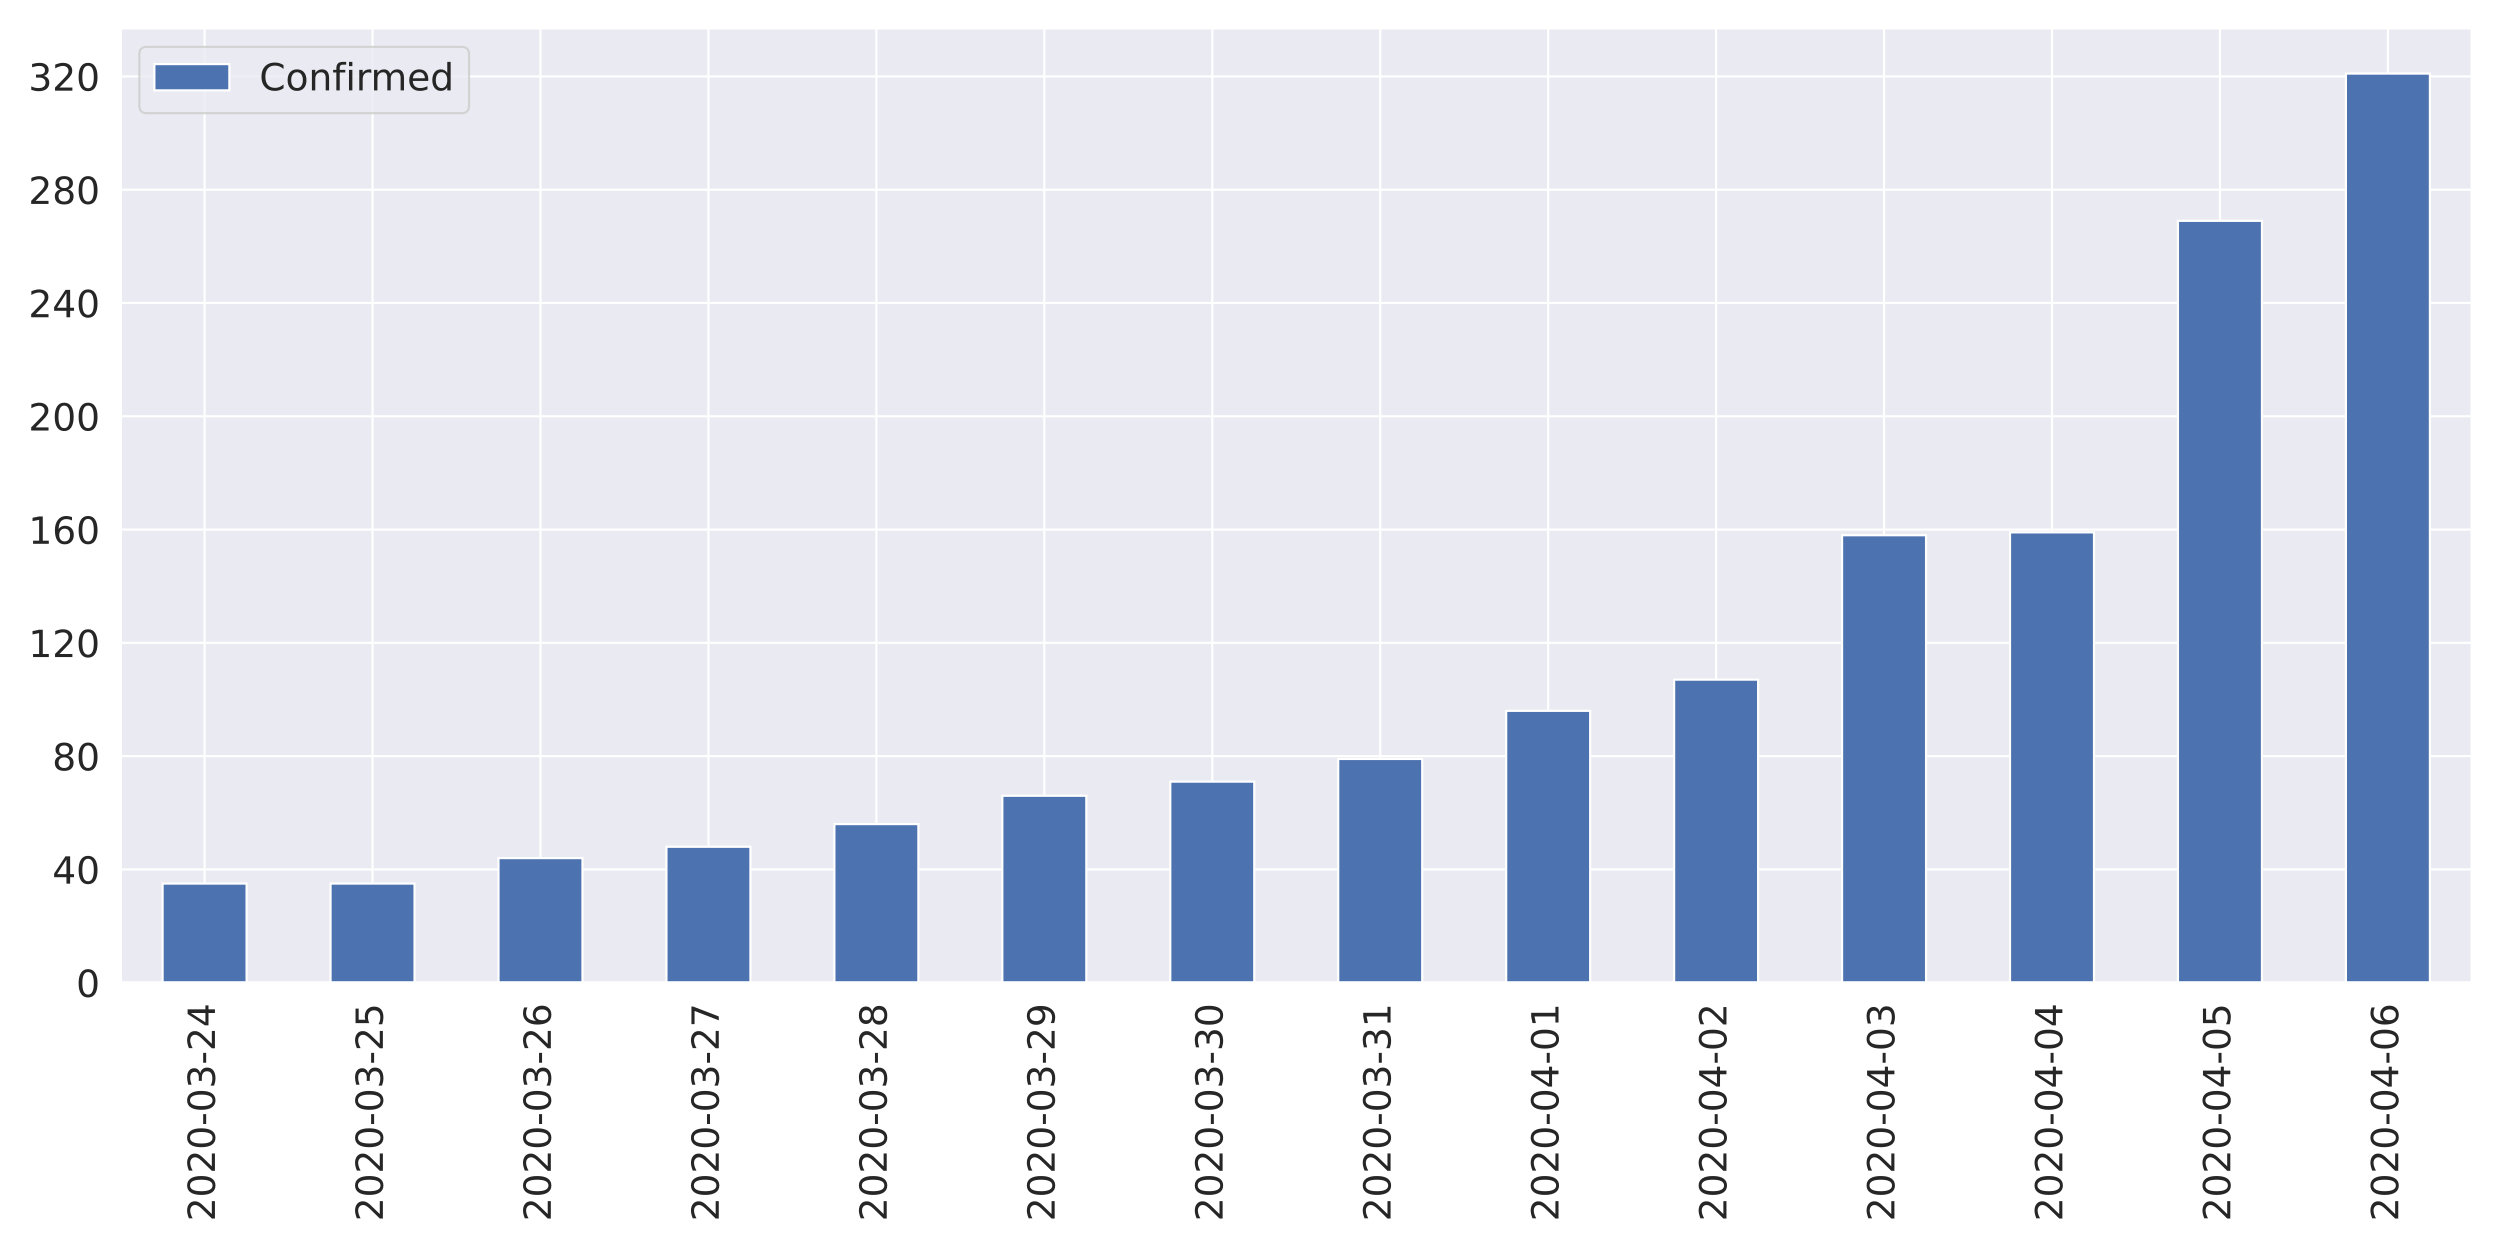
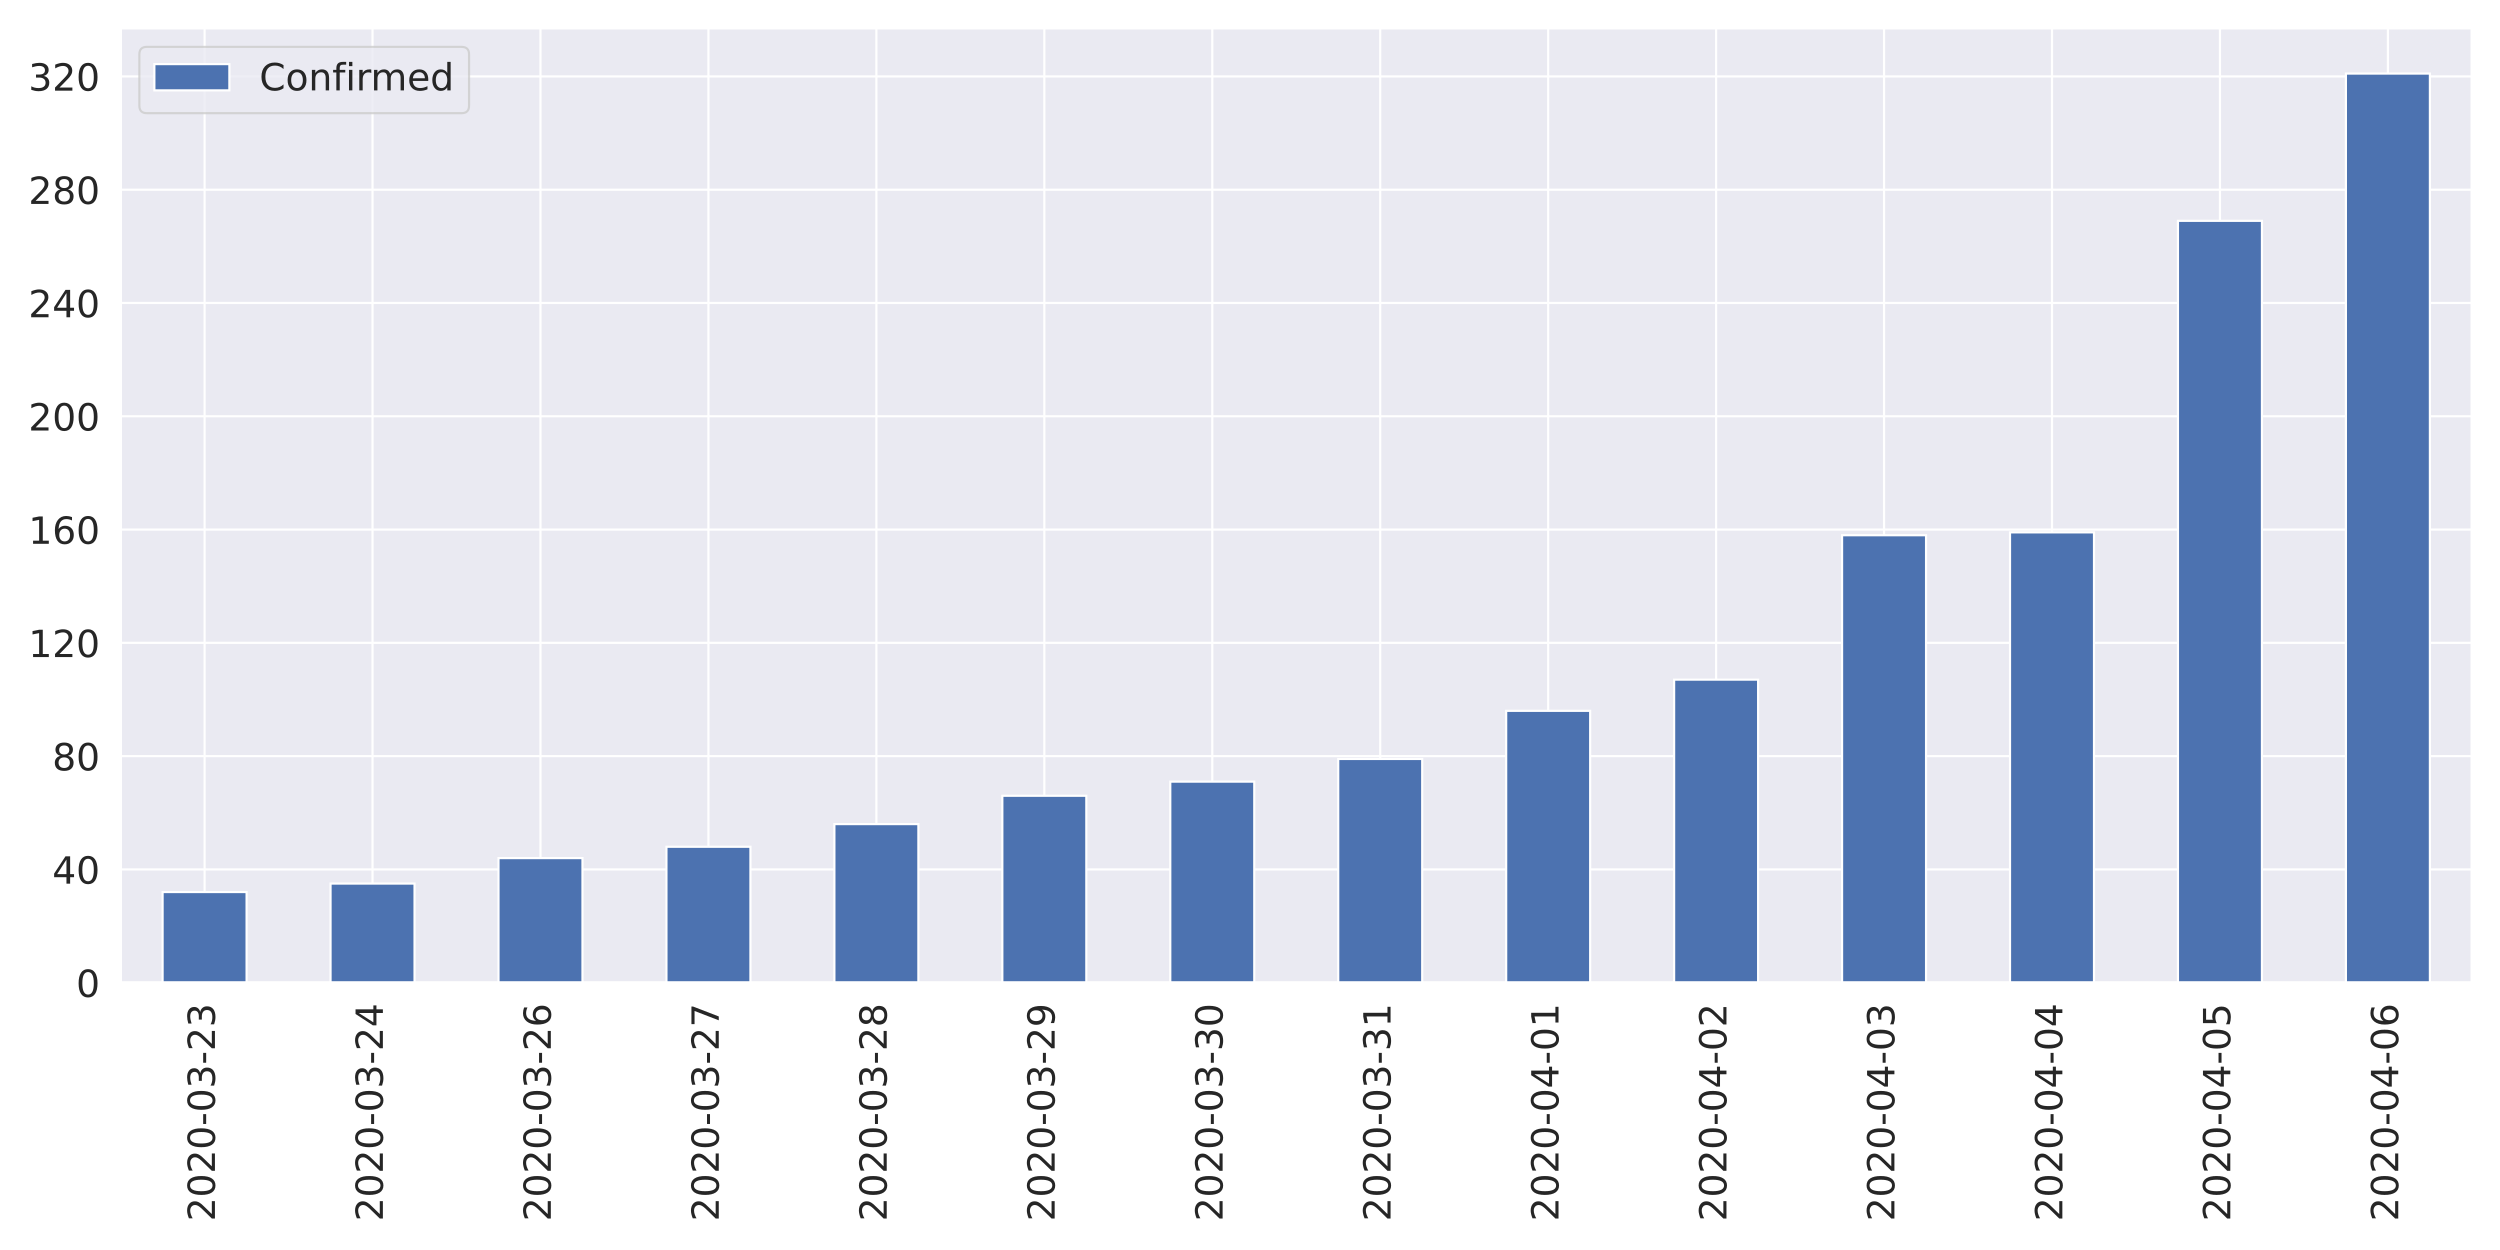
<svg xmlns="http://www.w3.org/2000/svg" xmlns:xlink="http://www.w3.org/1999/xlink" height="576pt" version="1.1" viewBox="0 0 1152 576" width="1152pt">
  <defs>
    <style type="text/css">
*{stroke-linecap:butt;stroke-linejoin:round;}
  </style>
  </defs>
  <g id="figure_1">
    <g id="patch_1">
      <path d="M 0 576  L 1152 576  L 1152 0  L 0 0  z " style="fill:#ffffff;" />
    </g>
    <g id="axes_1">
      <g id="patch_2">
        <path d="M 55.58 452.83  L 1139.04 452.83  L 1139.04 12.96  L 55.58 12.96  z " style="fill:#eaeaf2;" />
      </g>
      <g id="matplotlib.axis_1">
        <g id="xtick_1">
          <g id="line2d_1">
            <path clip-path="url(#p7d0ca9d0f2)" d="M 94.275 452.83  L 94.275 12.96  " style="fill:none;stroke:#ffffff;stroke-linecap:round;" />
          </g>
          <g id="text_1">
            <defs>
              <path d="M 19.188 8.297  L 53.609 8.297  L 53.609 0  L 7.328 0  L 7.328 8.297  Q 12.938 14.109 22.625 23.891  Q 32.328 33.688 34.812 36.531  Q 39.547 41.844 41.422 45.531  Q 43.312 49.219 43.312 52.781  Q 43.312 58.594 39.234 62.25  Q 35.156 65.922 28.609 65.922  Q 23.969 65.922 18.812 64.312  Q 13.672 62.703 7.812 59.422  L 7.812 69.391  Q 13.766 71.781 18.938 73  Q 24.125 74.219 28.422 74.219  Q 39.75 74.219 46.484 68.547  Q 53.219 62.891 53.219 53.422  Q 53.219 48.922 51.531 44.891  Q 49.859 40.875 45.406 35.406  Q 44.188 33.984 37.641 27.219  Q 31.109 20.453 19.188 8.297  z " id="DejaVuSans-50" />
              <path d="M 31.781 66.406  Q 24.172 66.406 20.328 58.906  Q 16.5 51.422 16.5 36.375  Q 16.5 21.391 20.328 13.891  Q 24.172 6.391 31.781 6.391  Q 39.453 6.391 43.281 13.891  Q 47.125 21.391 47.125 36.375  Q 47.125 51.422 43.281 58.906  Q 39.453 66.406 31.781 66.406  z M 31.781 74.219  Q 44.047 74.219 50.516 64.516  Q 56.984 54.828 56.984 36.375  Q 56.984 17.969 50.516 8.266  Q 44.047 -1.422 31.781 -1.422  Q 19.531 -1.422 13.062 8.266  Q 6.594 17.969 6.594 36.375  Q 6.594 54.828 13.062 64.516  Q 19.531 74.219 31.781 74.219  z " id="DejaVuSans-48" />
              <path d="M 4.891 31.391  L 31.203 31.391  L 31.203 23.391  L 4.891 23.391  z " id="DejaVuSans-45" />
              <path d="M 40.578 39.312  Q 47.656 37.797 51.625 33  Q 55.609 28.219 55.609 21.188  Q 55.609 10.406 48.188 4.484  Q 40.766 -1.422 27.094 -1.422  Q 22.516 -1.422 17.656 -0.516  Q 12.797 0.391 7.625 2.203  L 7.625 11.719  Q 11.719 9.328 16.594 8.109  Q 21.484 6.891 26.812 6.891  Q 36.078 6.891 40.938 10.547  Q 45.797 14.203 45.797 21.188  Q 45.797 27.641 41.281 31.266  Q 36.766 34.906 28.719 34.906  L 20.219 34.906  L 20.219 43.016  L 29.109 43.016  Q 36.375 43.016 40.234 45.922  Q 44.094 48.828 44.094 54.297  Q 44.094 59.906 40.109 62.906  Q 36.141 65.922 28.719 65.922  Q 24.656 65.922 20.016 65.031  Q 15.375 64.156 9.812 62.312  L 9.812 71.094  Q 15.438 72.656 20.344 73.438  Q 25.25 74.219 29.594 74.219  Q 40.828 74.219 47.359 69.109  Q 53.906 64.016 53.906 55.328  Q 53.906 49.266 50.438 45.094  Q 46.969 40.922 40.578 39.312  z " id="DejaVuSans-51" />
-               <path d="M 37.797 64.312  L 12.891 25.391  L 37.797 25.391  z M 35.203 72.906  L 47.609 72.906  L 47.609 25.391  L 58.016 25.391  L 58.016 17.188  L 47.609 17.188  L 47.609 0  L 37.797 0  L 37.797 17.188  L 4.891 17.188  L 4.891 26.703  z " id="DejaVuSans-52" />
            </defs>
            <g style="fill:#262626;" transform="translate(99.0432 562.7538)rotate(-90)scale(0.1728 -0.1728)">
              <use xlink:href="#DejaVuSans-50" />
              <use x="63.623" xlink:href="#DejaVuSans-48" />
              <use x="127.246" xlink:href="#DejaVuSans-50" />
              <use x="190.869" xlink:href="#DejaVuSans-48" />
              <use x="254.492" xlink:href="#DejaVuSans-45" />
              <use x="290.576" xlink:href="#DejaVuSans-48" />
              <use x="354.199" xlink:href="#DejaVuSans-51" />
              <use x="417.822" xlink:href="#DejaVuSans-45" />
              <use x="453.906" xlink:href="#DejaVuSans-50" />
-               <use x="517.529" xlink:href="#DejaVuSans-52" />
+               <use x="517.529" xlink:href="#DejaVuSans-51" />
            </g>
          </g>
        </g>
        <g id="xtick_2">
          <g id="line2d_2">
            <path clip-path="url(#p7d0ca9d0f2)" d="M 171.665 452.83  L 171.665 12.96  " style="fill:none;stroke:#ffffff;stroke-linecap:round;" />
          </g>
          <g id="text_2">
            <defs>
-               <path d="M 10.797 72.906  L 49.516 72.906  L 49.516 64.594  L 19.828 64.594  L 19.828 46.734  Q 21.969 47.469 24.109 47.828  Q 26.266 48.188 28.422 48.188  Q 40.625 48.188 47.75 41.5  Q 54.891 34.812 54.891 23.391  Q 54.891 11.625 47.562 5.094  Q 40.234 -1.422 26.906 -1.422  Q 22.312 -1.422 17.547 -0.641  Q 12.797 0.141 7.719 1.703  L 7.719 11.625  Q 12.109 9.234 16.797 8.062  Q 21.484 6.891 26.703 6.891  Q 35.156 6.891 40.078 11.328  Q 45.016 15.766 45.016 23.391  Q 45.016 31 40.078 35.438  Q 35.156 39.891 26.703 39.891  Q 22.75 39.891 18.812 39.016  Q 14.891 38.141 10.797 36.281  z " id="DejaVuSans-53" />
+               <path d="M 37.797 64.312  L 12.891 25.391  L 37.797 25.391  z M 35.203 72.906  L 47.609 72.906  L 47.609 25.391  L 58.016 25.391  L 58.016 17.188  L 47.609 17.188  L 47.609 0  L 37.797 0  L 37.797 17.188  L 4.891 17.188  L 4.891 26.703  z " id="DejaVuSans-52" />
            </defs>
            <g style="fill:#262626;" transform="translate(176.4332 562.7538)rotate(-90)scale(0.1728 -0.1728)">
              <use xlink:href="#DejaVuSans-50" />
              <use x="63.623" xlink:href="#DejaVuSans-48" />
              <use x="127.246" xlink:href="#DejaVuSans-50" />
              <use x="190.869" xlink:href="#DejaVuSans-48" />
              <use x="254.492" xlink:href="#DejaVuSans-45" />
              <use x="290.576" xlink:href="#DejaVuSans-48" />
              <use x="354.199" xlink:href="#DejaVuSans-51" />
              <use x="417.822" xlink:href="#DejaVuSans-45" />
              <use x="453.906" xlink:href="#DejaVuSans-50" />
-               <use x="517.529" xlink:href="#DejaVuSans-53" />
+               <use x="517.529" xlink:href="#DejaVuSans-52" />
            </g>
          </g>
        </g>
        <g id="xtick_3">
          <g id="line2d_3">
            <path clip-path="url(#p7d0ca9d0f2)" d="M 249.055 452.83  L 249.055 12.96  " style="fill:none;stroke:#ffffff;stroke-linecap:round;" />
          </g>
          <g id="text_3">
            <defs>
              <path d="M 33.016 40.375  Q 26.375 40.375 22.484 35.828  Q 18.609 31.297 18.609 23.391  Q 18.609 15.531 22.484 10.953  Q 26.375 6.391 33.016 6.391  Q 39.656 6.391 43.531 10.953  Q 47.406 15.531 47.406 23.391  Q 47.406 31.297 43.531 35.828  Q 39.656 40.375 33.016 40.375  z M 52.594 71.297  L 52.594 62.312  Q 48.875 64.062 45.094 64.984  Q 41.312 65.922 37.594 65.922  Q 27.828 65.922 22.672 59.328  Q 17.531 52.734 16.797 39.406  Q 19.672 43.656 24.016 45.922  Q 28.375 48.188 33.594 48.188  Q 44.578 48.188 50.953 41.516  Q 57.328 34.859 57.328 23.391  Q 57.328 12.156 50.688 5.359  Q 44.047 -1.422 33.016 -1.422  Q 20.359 -1.422 13.672 8.266  Q 6.984 17.969 6.984 36.375  Q 6.984 53.656 15.188 63.938  Q 23.391 74.219 37.203 74.219  Q 40.922 74.219 44.703 73.484  Q 48.484 72.75 52.594 71.297  z " id="DejaVuSans-54" />
            </defs>
            <g style="fill:#262626;" transform="translate(253.8232 562.7538)rotate(-90)scale(0.1728 -0.1728)">
              <use xlink:href="#DejaVuSans-50" />
              <use x="63.623" xlink:href="#DejaVuSans-48" />
              <use x="127.246" xlink:href="#DejaVuSans-50" />
              <use x="190.869" xlink:href="#DejaVuSans-48" />
              <use x="254.492" xlink:href="#DejaVuSans-45" />
              <use x="290.576" xlink:href="#DejaVuSans-48" />
              <use x="354.199" xlink:href="#DejaVuSans-51" />
              <use x="417.822" xlink:href="#DejaVuSans-45" />
              <use x="453.906" xlink:href="#DejaVuSans-50" />
              <use x="517.529" xlink:href="#DejaVuSans-54" />
            </g>
          </g>
        </g>
        <g id="xtick_4">
          <g id="line2d_4">
            <path clip-path="url(#p7d0ca9d0f2)" d="M 326.445 452.83  L 326.445 12.96  " style="fill:none;stroke:#ffffff;stroke-linecap:round;" />
          </g>
          <g id="text_4">
            <defs>
              <path d="M 8.203 72.906  L 55.078 72.906  L 55.078 68.703  L 28.609 0  L 18.312 0  L 43.219 64.594  L 8.203 64.594  z " id="DejaVuSans-55" />
            </defs>
            <g style="fill:#262626;" transform="translate(331.2132 562.7538)rotate(-90)scale(0.1728 -0.1728)">
              <use xlink:href="#DejaVuSans-50" />
              <use x="63.623" xlink:href="#DejaVuSans-48" />
              <use x="127.246" xlink:href="#DejaVuSans-50" />
              <use x="190.869" xlink:href="#DejaVuSans-48" />
              <use x="254.492" xlink:href="#DejaVuSans-45" />
              <use x="290.576" xlink:href="#DejaVuSans-48" />
              <use x="354.199" xlink:href="#DejaVuSans-51" />
              <use x="417.822" xlink:href="#DejaVuSans-45" />
              <use x="453.906" xlink:href="#DejaVuSans-50" />
              <use x="517.529" xlink:href="#DejaVuSans-55" />
            </g>
          </g>
        </g>
        <g id="xtick_5">
          <g id="line2d_5">
            <path clip-path="url(#p7d0ca9d0f2)" d="M 403.835 452.83  L 403.835 12.96  " style="fill:none;stroke:#ffffff;stroke-linecap:round;" />
          </g>
          <g id="text_5">
            <defs>
              <path d="M 31.781 34.625  Q 24.75 34.625 20.719 30.859  Q 16.703 27.094 16.703 20.516  Q 16.703 13.922 20.719 10.156  Q 24.75 6.391 31.781 6.391  Q 38.812 6.391 42.859 10.172  Q 46.922 13.969 46.922 20.516  Q 46.922 27.094 42.891 30.859  Q 38.875 34.625 31.781 34.625  z M 21.922 38.812  Q 15.578 40.375 12.031 44.719  Q 8.5 49.078 8.5 55.328  Q 8.5 64.062 14.719 69.141  Q 20.953 74.219 31.781 74.219  Q 42.672 74.219 48.875 69.141  Q 55.078 64.062 55.078 55.328  Q 55.078 49.078 51.531 44.719  Q 48 40.375 41.703 38.812  Q 48.828 37.156 52.797 32.312  Q 56.781 27.484 56.781 20.516  Q 56.781 9.906 50.312 4.234  Q 43.844 -1.422 31.781 -1.422  Q 19.734 -1.422 13.25 4.234  Q 6.781 9.906 6.781 20.516  Q 6.781 27.484 10.781 32.312  Q 14.797 37.156 21.922 38.812  z M 18.312 54.391  Q 18.312 48.734 21.844 45.562  Q 25.391 42.391 31.781 42.391  Q 38.141 42.391 41.719 45.562  Q 45.312 48.734 45.312 54.391  Q 45.312 60.062 41.719 63.234  Q 38.141 66.406 31.781 66.406  Q 25.391 66.406 21.844 63.234  Q 18.312 60.062 18.312 54.391  z " id="DejaVuSans-56" />
            </defs>
            <g style="fill:#262626;" transform="translate(408.6032 562.7538)rotate(-90)scale(0.1728 -0.1728)">
              <use xlink:href="#DejaVuSans-50" />
              <use x="63.623" xlink:href="#DejaVuSans-48" />
              <use x="127.246" xlink:href="#DejaVuSans-50" />
              <use x="190.869" xlink:href="#DejaVuSans-48" />
              <use x="254.492" xlink:href="#DejaVuSans-45" />
              <use x="290.576" xlink:href="#DejaVuSans-48" />
              <use x="354.199" xlink:href="#DejaVuSans-51" />
              <use x="417.822" xlink:href="#DejaVuSans-45" />
              <use x="453.906" xlink:href="#DejaVuSans-50" />
              <use x="517.529" xlink:href="#DejaVuSans-56" />
            </g>
          </g>
        </g>
        <g id="xtick_6">
          <g id="line2d_6">
            <path clip-path="url(#p7d0ca9d0f2)" d="M 481.225 452.83  L 481.225 12.96  " style="fill:none;stroke:#ffffff;stroke-linecap:round;" />
          </g>
          <g id="text_6">
            <defs>
              <path d="M 10.984 1.516  L 10.984 10.5  Q 14.703 8.734 18.5 7.812  Q 22.312 6.891 25.984 6.891  Q 35.75 6.891 40.891 13.453  Q 46.047 20.016 46.781 33.406  Q 43.953 29.203 39.594 26.953  Q 35.25 24.703 29.984 24.703  Q 19.047 24.703 12.672 31.312  Q 6.297 37.938 6.297 49.422  Q 6.297 60.641 12.938 67.422  Q 19.578 74.219 30.609 74.219  Q 43.266 74.219 49.922 64.516  Q 56.594 54.828 56.594 36.375  Q 56.594 19.141 48.406 8.859  Q 40.234 -1.422 26.422 -1.422  Q 22.703 -1.422 18.891 -0.688  Q 15.094 0.047 10.984 1.516  z M 30.609 32.422  Q 37.25 32.422 41.125 36.953  Q 45.016 41.5 45.016 49.422  Q 45.016 57.281 41.125 61.844  Q 37.25 66.406 30.609 66.406  Q 23.969 66.406 20.094 61.844  Q 16.219 57.281 16.219 49.422  Q 16.219 41.5 20.094 36.953  Q 23.969 32.422 30.609 32.422  z " id="DejaVuSans-57" />
            </defs>
            <g style="fill:#262626;" transform="translate(485.9932 562.7538)rotate(-90)scale(0.1728 -0.1728)">
              <use xlink:href="#DejaVuSans-50" />
              <use x="63.623" xlink:href="#DejaVuSans-48" />
              <use x="127.246" xlink:href="#DejaVuSans-50" />
              <use x="190.869" xlink:href="#DejaVuSans-48" />
              <use x="254.492" xlink:href="#DejaVuSans-45" />
              <use x="290.576" xlink:href="#DejaVuSans-48" />
              <use x="354.199" xlink:href="#DejaVuSans-51" />
              <use x="417.822" xlink:href="#DejaVuSans-45" />
              <use x="453.906" xlink:href="#DejaVuSans-50" />
              <use x="517.529" xlink:href="#DejaVuSans-57" />
            </g>
          </g>
        </g>
        <g id="xtick_7">
          <g id="line2d_7">
            <path clip-path="url(#p7d0ca9d0f2)" d="M 558.615 452.83  L 558.615 12.96  " style="fill:none;stroke:#ffffff;stroke-linecap:round;" />
          </g>
          <g id="text_7">
            <g style="fill:#262626;" transform="translate(563.3832 562.7538)rotate(-90)scale(0.1728 -0.1728)">
              <use xlink:href="#DejaVuSans-50" />
              <use x="63.623" xlink:href="#DejaVuSans-48" />
              <use x="127.246" xlink:href="#DejaVuSans-50" />
              <use x="190.869" xlink:href="#DejaVuSans-48" />
              <use x="254.492" xlink:href="#DejaVuSans-45" />
              <use x="290.576" xlink:href="#DejaVuSans-48" />
              <use x="354.199" xlink:href="#DejaVuSans-51" />
              <use x="417.822" xlink:href="#DejaVuSans-45" />
              <use x="453.906" xlink:href="#DejaVuSans-51" />
              <use x="517.529" xlink:href="#DejaVuSans-48" />
            </g>
          </g>
        </g>
        <g id="xtick_8">
          <g id="line2d_8">
            <path clip-path="url(#p7d0ca9d0f2)" d="M 636.005 452.83  L 636.005 12.96  " style="fill:none;stroke:#ffffff;stroke-linecap:round;" />
          </g>
          <g id="text_8">
            <defs>
              <path d="M 12.406 8.297  L 28.516 8.297  L 28.516 63.922  L 10.984 60.406  L 10.984 69.391  L 28.422 72.906  L 38.281 72.906  L 38.281 8.297  L 54.391 8.297  L 54.391 0  L 12.406 0  z " id="DejaVuSans-49" />
            </defs>
            <g style="fill:#262626;" transform="translate(640.7732 562.7538)rotate(-90)scale(0.1728 -0.1728)">
              <use xlink:href="#DejaVuSans-50" />
              <use x="63.623" xlink:href="#DejaVuSans-48" />
              <use x="127.246" xlink:href="#DejaVuSans-50" />
              <use x="190.869" xlink:href="#DejaVuSans-48" />
              <use x="254.492" xlink:href="#DejaVuSans-45" />
              <use x="290.576" xlink:href="#DejaVuSans-48" />
              <use x="354.199" xlink:href="#DejaVuSans-51" />
              <use x="417.822" xlink:href="#DejaVuSans-45" />
              <use x="453.906" xlink:href="#DejaVuSans-51" />
              <use x="517.529" xlink:href="#DejaVuSans-49" />
            </g>
          </g>
        </g>
        <g id="xtick_9">
          <g id="line2d_9">
            <path clip-path="url(#p7d0ca9d0f2)" d="M 713.395 452.83  L 713.395 12.96  " style="fill:none;stroke:#ffffff;stroke-linecap:round;" />
          </g>
          <g id="text_9">
            <g style="fill:#262626;" transform="translate(718.1632 562.7538)rotate(-90)scale(0.1728 -0.1728)">
              <use xlink:href="#DejaVuSans-50" />
              <use x="63.623" xlink:href="#DejaVuSans-48" />
              <use x="127.246" xlink:href="#DejaVuSans-50" />
              <use x="190.869" xlink:href="#DejaVuSans-48" />
              <use x="254.492" xlink:href="#DejaVuSans-45" />
              <use x="290.576" xlink:href="#DejaVuSans-48" />
              <use x="354.199" xlink:href="#DejaVuSans-52" />
              <use x="417.822" xlink:href="#DejaVuSans-45" />
              <use x="453.906" xlink:href="#DejaVuSans-48" />
              <use x="517.529" xlink:href="#DejaVuSans-49" />
            </g>
          </g>
        </g>
        <g id="xtick_10">
          <g id="line2d_10">
            <path clip-path="url(#p7d0ca9d0f2)" d="M 790.785 452.83  L 790.785 12.96  " style="fill:none;stroke:#ffffff;stroke-linecap:round;" />
          </g>
          <g id="text_10">
            <g style="fill:#262626;" transform="translate(795.5532 562.7538)rotate(-90)scale(0.1728 -0.1728)">
              <use xlink:href="#DejaVuSans-50" />
              <use x="63.623" xlink:href="#DejaVuSans-48" />
              <use x="127.246" xlink:href="#DejaVuSans-50" />
              <use x="190.869" xlink:href="#DejaVuSans-48" />
              <use x="254.492" xlink:href="#DejaVuSans-45" />
              <use x="290.576" xlink:href="#DejaVuSans-48" />
              <use x="354.199" xlink:href="#DejaVuSans-52" />
              <use x="417.822" xlink:href="#DejaVuSans-45" />
              <use x="453.906" xlink:href="#DejaVuSans-48" />
              <use x="517.529" xlink:href="#DejaVuSans-50" />
            </g>
          </g>
        </g>
        <g id="xtick_11">
          <g id="line2d_11">
            <path clip-path="url(#p7d0ca9d0f2)" d="M 868.175 452.83  L 868.175 12.96  " style="fill:none;stroke:#ffffff;stroke-linecap:round;" />
          </g>
          <g id="text_11">
            <g style="fill:#262626;" transform="translate(872.9432 562.7538)rotate(-90)scale(0.1728 -0.1728)">
              <use xlink:href="#DejaVuSans-50" />
              <use x="63.623" xlink:href="#DejaVuSans-48" />
              <use x="127.246" xlink:href="#DejaVuSans-50" />
              <use x="190.869" xlink:href="#DejaVuSans-48" />
              <use x="254.492" xlink:href="#DejaVuSans-45" />
              <use x="290.576" xlink:href="#DejaVuSans-48" />
              <use x="354.199" xlink:href="#DejaVuSans-52" />
              <use x="417.822" xlink:href="#DejaVuSans-45" />
              <use x="453.906" xlink:href="#DejaVuSans-48" />
              <use x="517.529" xlink:href="#DejaVuSans-51" />
            </g>
          </g>
        </g>
        <g id="xtick_12">
          <g id="line2d_12">
            <path clip-path="url(#p7d0ca9d0f2)" d="M 945.565 452.83  L 945.565 12.96  " style="fill:none;stroke:#ffffff;stroke-linecap:round;" />
          </g>
          <g id="text_12">
            <g style="fill:#262626;" transform="translate(950.3332 562.7538)rotate(-90)scale(0.1728 -0.1728)">
              <use xlink:href="#DejaVuSans-50" />
              <use x="63.623" xlink:href="#DejaVuSans-48" />
              <use x="127.246" xlink:href="#DejaVuSans-50" />
              <use x="190.869" xlink:href="#DejaVuSans-48" />
              <use x="254.492" xlink:href="#DejaVuSans-45" />
              <use x="290.576" xlink:href="#DejaVuSans-48" />
              <use x="354.199" xlink:href="#DejaVuSans-52" />
              <use x="417.822" xlink:href="#DejaVuSans-45" />
              <use x="453.906" xlink:href="#DejaVuSans-48" />
              <use x="517.529" xlink:href="#DejaVuSans-52" />
            </g>
          </g>
        </g>
        <g id="xtick_13">
          <g id="line2d_13">
            <path clip-path="url(#p7d0ca9d0f2)" d="M 1022.955 452.83  L 1022.955 12.96  " style="fill:none;stroke:#ffffff;stroke-linecap:round;" />
          </g>
          <g id="text_13">
+             <defs>
+               <path d="M 10.797 72.906  L 49.516 72.906  L 49.516 64.594  L 19.828 64.594  L 19.828 46.734  Q 21.969 47.469 24.109 47.828  Q 26.266 48.188 28.422 48.188  Q 40.625 48.188 47.75 41.5  Q 54.891 34.812 54.891 23.391  Q 54.891 11.625 47.562 5.094  Q 40.234 -1.422 26.906 -1.422  Q 22.312 -1.422 17.547 -0.641  Q 12.797 0.141 7.719 1.703  L 7.719 11.625  Q 12.109 9.234 16.797 8.062  Q 21.484 6.891 26.703 6.891  Q 35.156 6.891 40.078 11.328  Q 45.016 15.766 45.016 23.391  Q 45.016 31 40.078 35.438  Q 35.156 39.891 26.703 39.891  Q 22.75 39.891 18.812 39.016  Q 14.891 38.141 10.797 36.281  z " id="DejaVuSans-53" />
+             </defs>
            <g style="fill:#262626;" transform="translate(1027.723 562.7538)rotate(-90)scale(0.1728 -0.1728)">
              <use xlink:href="#DejaVuSans-50" />
              <use x="63.623" xlink:href="#DejaVuSans-48" />
              <use x="127.246" xlink:href="#DejaVuSans-50" />
              <use x="190.869" xlink:href="#DejaVuSans-48" />
              <use x="254.492" xlink:href="#DejaVuSans-45" />
              <use x="290.576" xlink:href="#DejaVuSans-48" />
              <use x="354.199" xlink:href="#DejaVuSans-52" />
              <use x="417.822" xlink:href="#DejaVuSans-45" />
              <use x="453.906" xlink:href="#DejaVuSans-48" />
              <use x="517.529" xlink:href="#DejaVuSans-53" />
            </g>
          </g>
        </g>
        <g id="xtick_14">
          <g id="line2d_14">
            <path clip-path="url(#p7d0ca9d0f2)" d="M 1100.345 452.83  L 1100.345 12.96  " style="fill:none;stroke:#ffffff;stroke-linecap:round;" />
          </g>
          <g id="text_14">
            <g style="fill:#262626;" transform="translate(1105.113 562.7538)rotate(-90)scale(0.1728 -0.1728)">
              <use xlink:href="#DejaVuSans-50" />
              <use x="63.623" xlink:href="#DejaVuSans-48" />
              <use x="127.246" xlink:href="#DejaVuSans-50" />
              <use x="190.869" xlink:href="#DejaVuSans-48" />
              <use x="254.492" xlink:href="#DejaVuSans-45" />
              <use x="290.576" xlink:href="#DejaVuSans-48" />
              <use x="354.199" xlink:href="#DejaVuSans-52" />
              <use x="417.822" xlink:href="#DejaVuSans-45" />
              <use x="453.906" xlink:href="#DejaVuSans-48" />
              <use x="517.529" xlink:href="#DejaVuSans-54" />
            </g>
          </g>
        </g>
      </g>
      <g id="matplotlib.axis_2">
        <g id="ytick_1">
          <g id="line2d_15">
            <path clip-path="url(#p7d0ca9d0f2)" d="M 55.58 452.83  L 1139.04 452.83  " style="fill:none;stroke:#ffffff;stroke-linecap:round;" />
          </g>
          <g id="text_15">
            <g style="fill:#262626;" transform="translate(35.0856 459.3951)scale(0.1728 -0.1728)">
              <use xlink:href="#DejaVuSans-48" />
            </g>
          </g>
        </g>
        <g id="ytick_2">
          <g id="line2d_16">
            <path clip-path="url(#p7d0ca9d0f2)" d="M 55.58 400.628  L 1139.04 400.628  " style="fill:none;stroke:#ffffff;stroke-linecap:round;" />
          </g>
          <g id="text_16">
            <g style="fill:#262626;" transform="translate(24.0912 407.1927)scale(0.1728 -0.1728)">
              <use xlink:href="#DejaVuSans-52" />
              <use x="63.623" xlink:href="#DejaVuSans-48" />
            </g>
          </g>
        </g>
        <g id="ytick_3">
          <g id="line2d_17">
            <path clip-path="url(#p7d0ca9d0f2)" d="M 55.58 348.425  L 1139.04 348.425  " style="fill:none;stroke:#ffffff;stroke-linecap:round;" />
          </g>
          <g id="text_17">
            <g style="fill:#262626;" transform="translate(24.0912 354.9904)scale(0.1728 -0.1728)">
              <use xlink:href="#DejaVuSans-56" />
              <use x="63.623" xlink:href="#DejaVuSans-48" />
            </g>
          </g>
        </g>
        <g id="ytick_4">
          <g id="line2d_18">
            <path clip-path="url(#p7d0ca9d0f2)" d="M 55.58 296.223  L 1139.04 296.223  " style="fill:none;stroke:#ffffff;stroke-linecap:round;" />
          </g>
          <g id="text_18">
            <g style="fill:#262626;" transform="translate(13.0968 302.788)scale(0.1728 -0.1728)">
              <use xlink:href="#DejaVuSans-49" />
              <use x="63.623" xlink:href="#DejaVuSans-50" />
              <use x="127.246" xlink:href="#DejaVuSans-48" />
            </g>
          </g>
        </g>
        <g id="ytick_5">
          <g id="line2d_19">
            <path clip-path="url(#p7d0ca9d0f2)" d="M 55.58 244.021  L 1139.04 244.021  " style="fill:none;stroke:#ffffff;stroke-linecap:round;" />
          </g>
          <g id="text_19">
            <g style="fill:#262626;" transform="translate(13.0968 250.5857)scale(0.1728 -0.1728)">
              <use xlink:href="#DejaVuSans-49" />
              <use x="63.623" xlink:href="#DejaVuSans-54" />
              <use x="127.246" xlink:href="#DejaVuSans-48" />
            </g>
          </g>
        </g>
        <g id="ytick_6">
          <g id="line2d_20">
            <path clip-path="url(#p7d0ca9d0f2)" d="M 55.58 191.818  L 1139.04 191.818  " style="fill:none;stroke:#ffffff;stroke-linecap:round;" />
          </g>
          <g id="text_20">
            <g style="fill:#262626;" transform="translate(13.0968 198.3833)scale(0.1728 -0.1728)">
              <use xlink:href="#DejaVuSans-50" />
              <use x="63.623" xlink:href="#DejaVuSans-48" />
              <use x="127.246" xlink:href="#DejaVuSans-48" />
            </g>
          </g>
        </g>
        <g id="ytick_7">
          <g id="line2d_21">
            <path clip-path="url(#p7d0ca9d0f2)" d="M 55.58 139.616  L 1139.04 139.616  " style="fill:none;stroke:#ffffff;stroke-linecap:round;" />
          </g>
          <g id="text_21">
            <g style="fill:#262626;" transform="translate(13.0968 146.181)scale(0.1728 -0.1728)">
              <use xlink:href="#DejaVuSans-50" />
              <use x="63.623" xlink:href="#DejaVuSans-52" />
              <use x="127.246" xlink:href="#DejaVuSans-48" />
            </g>
          </g>
        </g>
        <g id="ytick_8">
          <g id="line2d_22">
            <path clip-path="url(#p7d0ca9d0f2)" d="M 55.58 87.414  L 1139.04 87.414  " style="fill:none;stroke:#ffffff;stroke-linecap:round;" />
          </g>
          <g id="text_22">
            <g style="fill:#262626;" transform="translate(13.0968 93.97864)scale(0.1728 -0.1728)">
              <use xlink:href="#DejaVuSans-50" />
              <use x="63.623" xlink:href="#DejaVuSans-56" />
              <use x="127.246" xlink:href="#DejaVuSans-48" />
            </g>
          </g>
        </g>
        <g id="ytick_9">
          <g id="line2d_23">
            <path clip-path="url(#p7d0ca9d0f2)" d="M 55.58 35.211  L 1139.04 35.211  " style="fill:none;stroke:#ffffff;stroke-linecap:round;" />
          </g>
          <g id="text_23">
            <g style="fill:#262626;" transform="translate(13.0968 41.7763)scale(0.1728 -0.1728)">
              <use xlink:href="#DejaVuSans-51" />
              <use x="63.623" xlink:href="#DejaVuSans-50" />
              <use x="127.246" xlink:href="#DejaVuSans-48" />
            </g>
          </g>
        </g>
      </g>
      <g id="patch_3">
-         <path clip-path="url(#p7d0ca9d0f2)" d="M 74.927 452.83  L 113.623 452.83  L 113.623 407.153  L 74.927 407.153  z " style="fill:#4c72b0;stroke:#ffffff;stroke-linejoin:miter;" />
+         <path clip-path="url(#p7d0ca9d0f2)" d="M 74.927 452.83  L 113.623 452.83  L 113.623 411.068  L 74.927 411.068  z " style="fill:#4c72b0;stroke:#ffffff;stroke-linejoin:miter;" />
      </g>
      <g id="patch_4">
        <path clip-path="url(#p7d0ca9d0f2)" d="M 152.317 452.83  L 191.012 452.83  L 191.012 407.153  L 152.317 407.153  z " style="fill:#4c72b0;stroke:#ffffff;stroke-linejoin:miter;" />
      </g>
      <g id="patch_5">
        <path clip-path="url(#p7d0ca9d0f2)" d="M 229.708 452.83  L 268.402 452.83  L 268.402 395.407  L 229.708 395.407  z " style="fill:#4c72b0;stroke:#ffffff;stroke-linejoin:miter;" />
      </g>
      <g id="patch_6">
        <path clip-path="url(#p7d0ca9d0f2)" d="M 307.098 452.83  L 345.793 452.83  L 345.793 390.187  L 307.098 390.187  z " style="fill:#4c72b0;stroke:#ffffff;stroke-linejoin:miter;" />
      </g>
      <g id="patch_7">
        <path clip-path="url(#p7d0ca9d0f2)" d="M 384.488 452.83  L 423.183 452.83  L 423.183 379.747  L 384.488 379.747  z " style="fill:#4c72b0;stroke:#ffffff;stroke-linejoin:miter;" />
      </g>
      <g id="patch_8">
        <path clip-path="url(#p7d0ca9d0f2)" d="M 461.877 452.83  L 500.572 452.83  L 500.572 366.696  L 461.877 366.696  z " style="fill:#4c72b0;stroke:#ffffff;stroke-linejoin:miter;" />
      </g>
      <g id="patch_9">
        <path clip-path="url(#p7d0ca9d0f2)" d="M 539.268 452.83  L 577.962 452.83  L 577.962 360.171  L 539.268 360.171  z " style="fill:#4c72b0;stroke:#ffffff;stroke-linejoin:miter;" />
      </g>
      <g id="patch_10">
        <path clip-path="url(#p7d0ca9d0f2)" d="M 616.658 452.83  L 655.352 452.83  L 655.352 349.73  L 616.658 349.73  z " style="fill:#4c72b0;stroke:#ffffff;stroke-linejoin:miter;" />
      </g>
      <g id="patch_11">
        <path clip-path="url(#p7d0ca9d0f2)" d="M 694.048 452.83  L 732.742 452.83  L 732.742 327.544  L 694.048 327.544  z " style="fill:#4c72b0;stroke:#ffffff;stroke-linejoin:miter;" />
      </g>
      <g id="patch_12">
        <path clip-path="url(#p7d0ca9d0f2)" d="M 771.438 452.83  L 810.133 452.83  L 810.133 313.189  L 771.438 313.189  z " style="fill:#4c72b0;stroke:#ffffff;stroke-linejoin:miter;" />
      </g>
      <g id="patch_13">
        <path clip-path="url(#p7d0ca9d0f2)" d="M 848.827 452.83  L 887.523 452.83  L 887.523 246.631  L 848.827 246.631  z " style="fill:#4c72b0;stroke:#ffffff;stroke-linejoin:miter;" />
      </g>
      <g id="patch_14">
        <path clip-path="url(#p7d0ca9d0f2)" d="M 926.217 452.83  L 964.913 452.83  L 964.913 245.326  L 926.217 245.326  z " style="fill:#4c72b0;stroke:#ffffff;stroke-linejoin:miter;" />
      </g>
      <g id="patch_15">
        <path clip-path="url(#p7d0ca9d0f2)" d="M 1003.607 452.83  L 1042.303 452.83  L 1042.303 101.769  L 1003.607 101.769  z " style="fill:#4c72b0;stroke:#ffffff;stroke-linejoin:miter;" />
      </g>
      <g id="patch_16">
        <path clip-path="url(#p7d0ca9d0f2)" d="M 1080.997 452.83  L 1119.693 452.83  L 1119.693 33.906  L 1080.997 33.906  z " style="fill:#4c72b0;stroke:#ffffff;stroke-linejoin:miter;" />
      </g>
      <g id="patch_17">
        <path d="M 55.58 452.83  L 55.58 12.96  " style="fill:none;stroke:#ffffff;stroke-linecap:square;stroke-linejoin:miter;stroke-width:1.25;" />
      </g>
      <g id="patch_18">
        <path d="M 1139.04 452.83  L 1139.04 12.96  " style="fill:none;stroke:#ffffff;stroke-linecap:square;stroke-linejoin:miter;stroke-width:1.25;" />
      </g>
      <g id="patch_19">
        <path d="M 55.58 452.83  L 1139.04 452.83  " style="fill:none;stroke:#ffffff;stroke-linecap:square;stroke-linejoin:miter;stroke-width:1.25;" />
      </g>
      <g id="patch_20">
        <path d="M 55.58 12.96  L 1139.04 12.96  " style="fill:none;stroke:#ffffff;stroke-linecap:square;stroke-linejoin:miter;stroke-width:1.25;" />
      </g>
      <g id="legend_1">
        <g id="patch_21">
          <path d="M 67.676 52.148  L 212.682 52.148  Q 216.138 52.148 216.138 48.692  L 216.138 25.056  Q 216.138 21.6 212.682 21.6  L 67.676 21.6  Q 64.22 21.6 64.22 25.056  L 64.22 48.692  Q 64.22 52.148 67.676 52.148  z " style="fill:#eaeaf2;opacity:0.8;stroke:#cccccc;stroke-linejoin:miter;" />
        </g>
        <g id="patch_22">
          <path d="M 71.132 41.642  L 105.692 41.642  L 105.692 29.546  L 71.132 29.546  z " style="fill:#4c72b0;stroke:#ffffff;stroke-linejoin:miter;" />
        </g>
        <g id="text_24">
          <defs>
            <path d="M 64.406 67.281  L 64.406 56.891  Q 59.422 61.531 53.781 63.812  Q 48.141 66.109 41.797 66.109  Q 29.297 66.109 22.656 58.469  Q 16.016 50.828 16.016 36.375  Q 16.016 21.969 22.656 14.328  Q 29.297 6.688 41.797 6.688  Q 48.141 6.688 53.781 8.984  Q 59.422 11.281 64.406 15.922  L 64.406 5.609  Q 59.234 2.094 53.438 0.328  Q 47.656 -1.422 41.219 -1.422  Q 24.656 -1.422 15.125 8.703  Q 5.609 18.844 5.609 36.375  Q 5.609 53.953 15.125 64.078  Q 24.656 74.219 41.219 74.219  Q 47.75 74.219 53.531 72.484  Q 59.328 70.75 64.406 67.281  z " id="DejaVuSans-67" />
            <path d="M 30.609 48.391  Q 23.391 48.391 19.188 42.75  Q 14.984 37.109 14.984 27.297  Q 14.984 17.484 19.156 11.844  Q 23.344 6.203 30.609 6.203  Q 37.797 6.203 41.984 11.859  Q 46.188 17.531 46.188 27.297  Q 46.188 37.016 41.984 42.703  Q 37.797 48.391 30.609 48.391  z M 30.609 56  Q 42.328 56 49.016 48.375  Q 55.719 40.766 55.719 27.297  Q 55.719 13.875 49.016 6.219  Q 42.328 -1.422 30.609 -1.422  Q 18.844 -1.422 12.172 6.219  Q 5.516 13.875 5.516 27.297  Q 5.516 40.766 12.172 48.375  Q 18.844 56 30.609 56  z " id="DejaVuSans-111" />
            <path d="M 54.891 33.016  L 54.891 0  L 45.906 0  L 45.906 32.719  Q 45.906 40.484 42.875 44.328  Q 39.844 48.188 33.797 48.188  Q 26.516 48.188 22.312 43.547  Q 18.109 38.922 18.109 30.906  L 18.109 0  L 9.078 0  L 9.078 54.688  L 18.109 54.688  L 18.109 46.188  Q 21.344 51.125 25.703 53.562  Q 30.078 56 35.797 56  Q 45.219 56 50.047 50.172  Q 54.891 44.344 54.891 33.016  z " id="DejaVuSans-110" />
            <path d="M 37.109 75.984  L 37.109 68.5  L 28.516 68.5  Q 23.688 68.5 21.797 66.547  Q 19.922 64.594 19.922 59.516  L 19.922 54.688  L 34.719 54.688  L 34.719 47.703  L 19.922 47.703  L 19.922 0  L 10.891 0  L 10.891 47.703  L 2.297 47.703  L 2.297 54.688  L 10.891 54.688  L 10.891 58.5  Q 10.891 67.625 15.141 71.797  Q 19.391 75.984 28.609 75.984  z " id="DejaVuSans-102" />
            <path d="M 9.422 54.688  L 18.406 54.688  L 18.406 0  L 9.422 0  z M 9.422 75.984  L 18.406 75.984  L 18.406 64.594  L 9.422 64.594  z " id="DejaVuSans-105" />
            <path d="M 41.109 46.297  Q 39.594 47.172 37.812 47.578  Q 36.031 48 33.891 48  Q 26.266 48 22.188 43.047  Q 18.109 38.094 18.109 28.812  L 18.109 0  L 9.078 0  L 9.078 54.688  L 18.109 54.688  L 18.109 46.188  Q 20.953 51.172 25.484 53.578  Q 30.031 56 36.531 56  Q 37.453 56 38.578 55.875  Q 39.703 55.766 41.062 55.516  z " id="DejaVuSans-114" />
            <path d="M 52 44.188  Q 55.375 50.25 60.062 53.125  Q 64.75 56 71.094 56  Q 79.641 56 84.281 50.016  Q 88.922 44.047 88.922 33.016  L 88.922 0  L 79.891 0  L 79.891 32.719  Q 79.891 40.578 77.094 44.375  Q 74.312 48.188 68.609 48.188  Q 61.625 48.188 57.562 43.547  Q 53.516 38.922 53.516 30.906  L 53.516 0  L 44.484 0  L 44.484 32.719  Q 44.484 40.625 41.703 44.406  Q 38.922 48.188 33.109 48.188  Q 26.219 48.188 22.156 43.531  Q 18.109 38.875 18.109 30.906  L 18.109 0  L 9.078 0  L 9.078 54.688  L 18.109 54.688  L 18.109 46.188  Q 21.188 51.219 25.484 53.609  Q 29.781 56 35.688 56  Q 41.656 56 45.828 52.969  Q 50 49.953 52 44.188  z " id="DejaVuSans-109" />
            <path d="M 56.203 29.594  L 56.203 25.203  L 14.891 25.203  Q 15.484 15.922 20.484 11.062  Q 25.484 6.203 34.422 6.203  Q 39.594 6.203 44.453 7.469  Q 49.312 8.734 54.109 11.281  L 54.109 2.781  Q 49.266 0.734 44.188 -0.344  Q 39.109 -1.422 33.891 -1.422  Q 20.797 -1.422 13.156 6.188  Q 5.516 13.812 5.516 26.812  Q 5.516 40.234 12.766 48.109  Q 20.016 56 32.328 56  Q 43.359 56 49.781 48.891  Q 56.203 41.797 56.203 29.594  z M 47.219 32.234  Q 47.125 39.594 43.094 43.984  Q 39.062 48.391 32.422 48.391  Q 24.906 48.391 20.391 44.141  Q 15.875 39.891 15.188 32.172  z " id="DejaVuSans-101" />
            <path d="M 45.406 46.391  L 45.406 75.984  L 54.391 75.984  L 54.391 0  L 45.406 0  L 45.406 8.203  Q 42.578 3.328 38.25 0.953  Q 33.938 -1.422 27.875 -1.422  Q 17.969 -1.422 11.734 6.484  Q 5.516 14.406 5.516 27.297  Q 5.516 40.188 11.734 48.094  Q 17.969 56 27.875 56  Q 33.938 56 38.25 53.625  Q 42.578 51.266 45.406 46.391  z M 14.797 27.297  Q 14.797 17.391 18.875 11.75  Q 22.953 6.109 30.078 6.109  Q 37.203 6.109 41.297 11.75  Q 45.406 17.391 45.406 27.297  Q 45.406 37.203 41.297 42.844  Q 37.203 48.484 30.078 48.484  Q 22.953 48.484 18.875 42.844  Q 14.797 37.203 14.797 27.297  z " id="DejaVuSans-100" />
          </defs>
          <g style="fill:#262626;" transform="translate(119.516 41.6421)scale(0.1728 -0.1728)">
            <use xlink:href="#DejaVuSans-67" />
            <use x="69.824" xlink:href="#DejaVuSans-111" />
            <use x="131.006" xlink:href="#DejaVuSans-110" />
            <use x="194.385" xlink:href="#DejaVuSans-102" />
            <use x="229.59" xlink:href="#DejaVuSans-105" />
            <use x="257.373" xlink:href="#DejaVuSans-114" />
            <use x="296.736" xlink:href="#DejaVuSans-109" />
            <use x="394.148" xlink:href="#DejaVuSans-101" />
            <use x="455.672" xlink:href="#DejaVuSans-100" />
          </g>
        </g>
      </g>
    </g>
  </g>
  <defs>
    <clipPath id="p7d0ca9d0f2">
      <rect height="439.87" width="1083.46" x="55.58" y="12.96" />
    </clipPath>
  </defs>
</svg>
